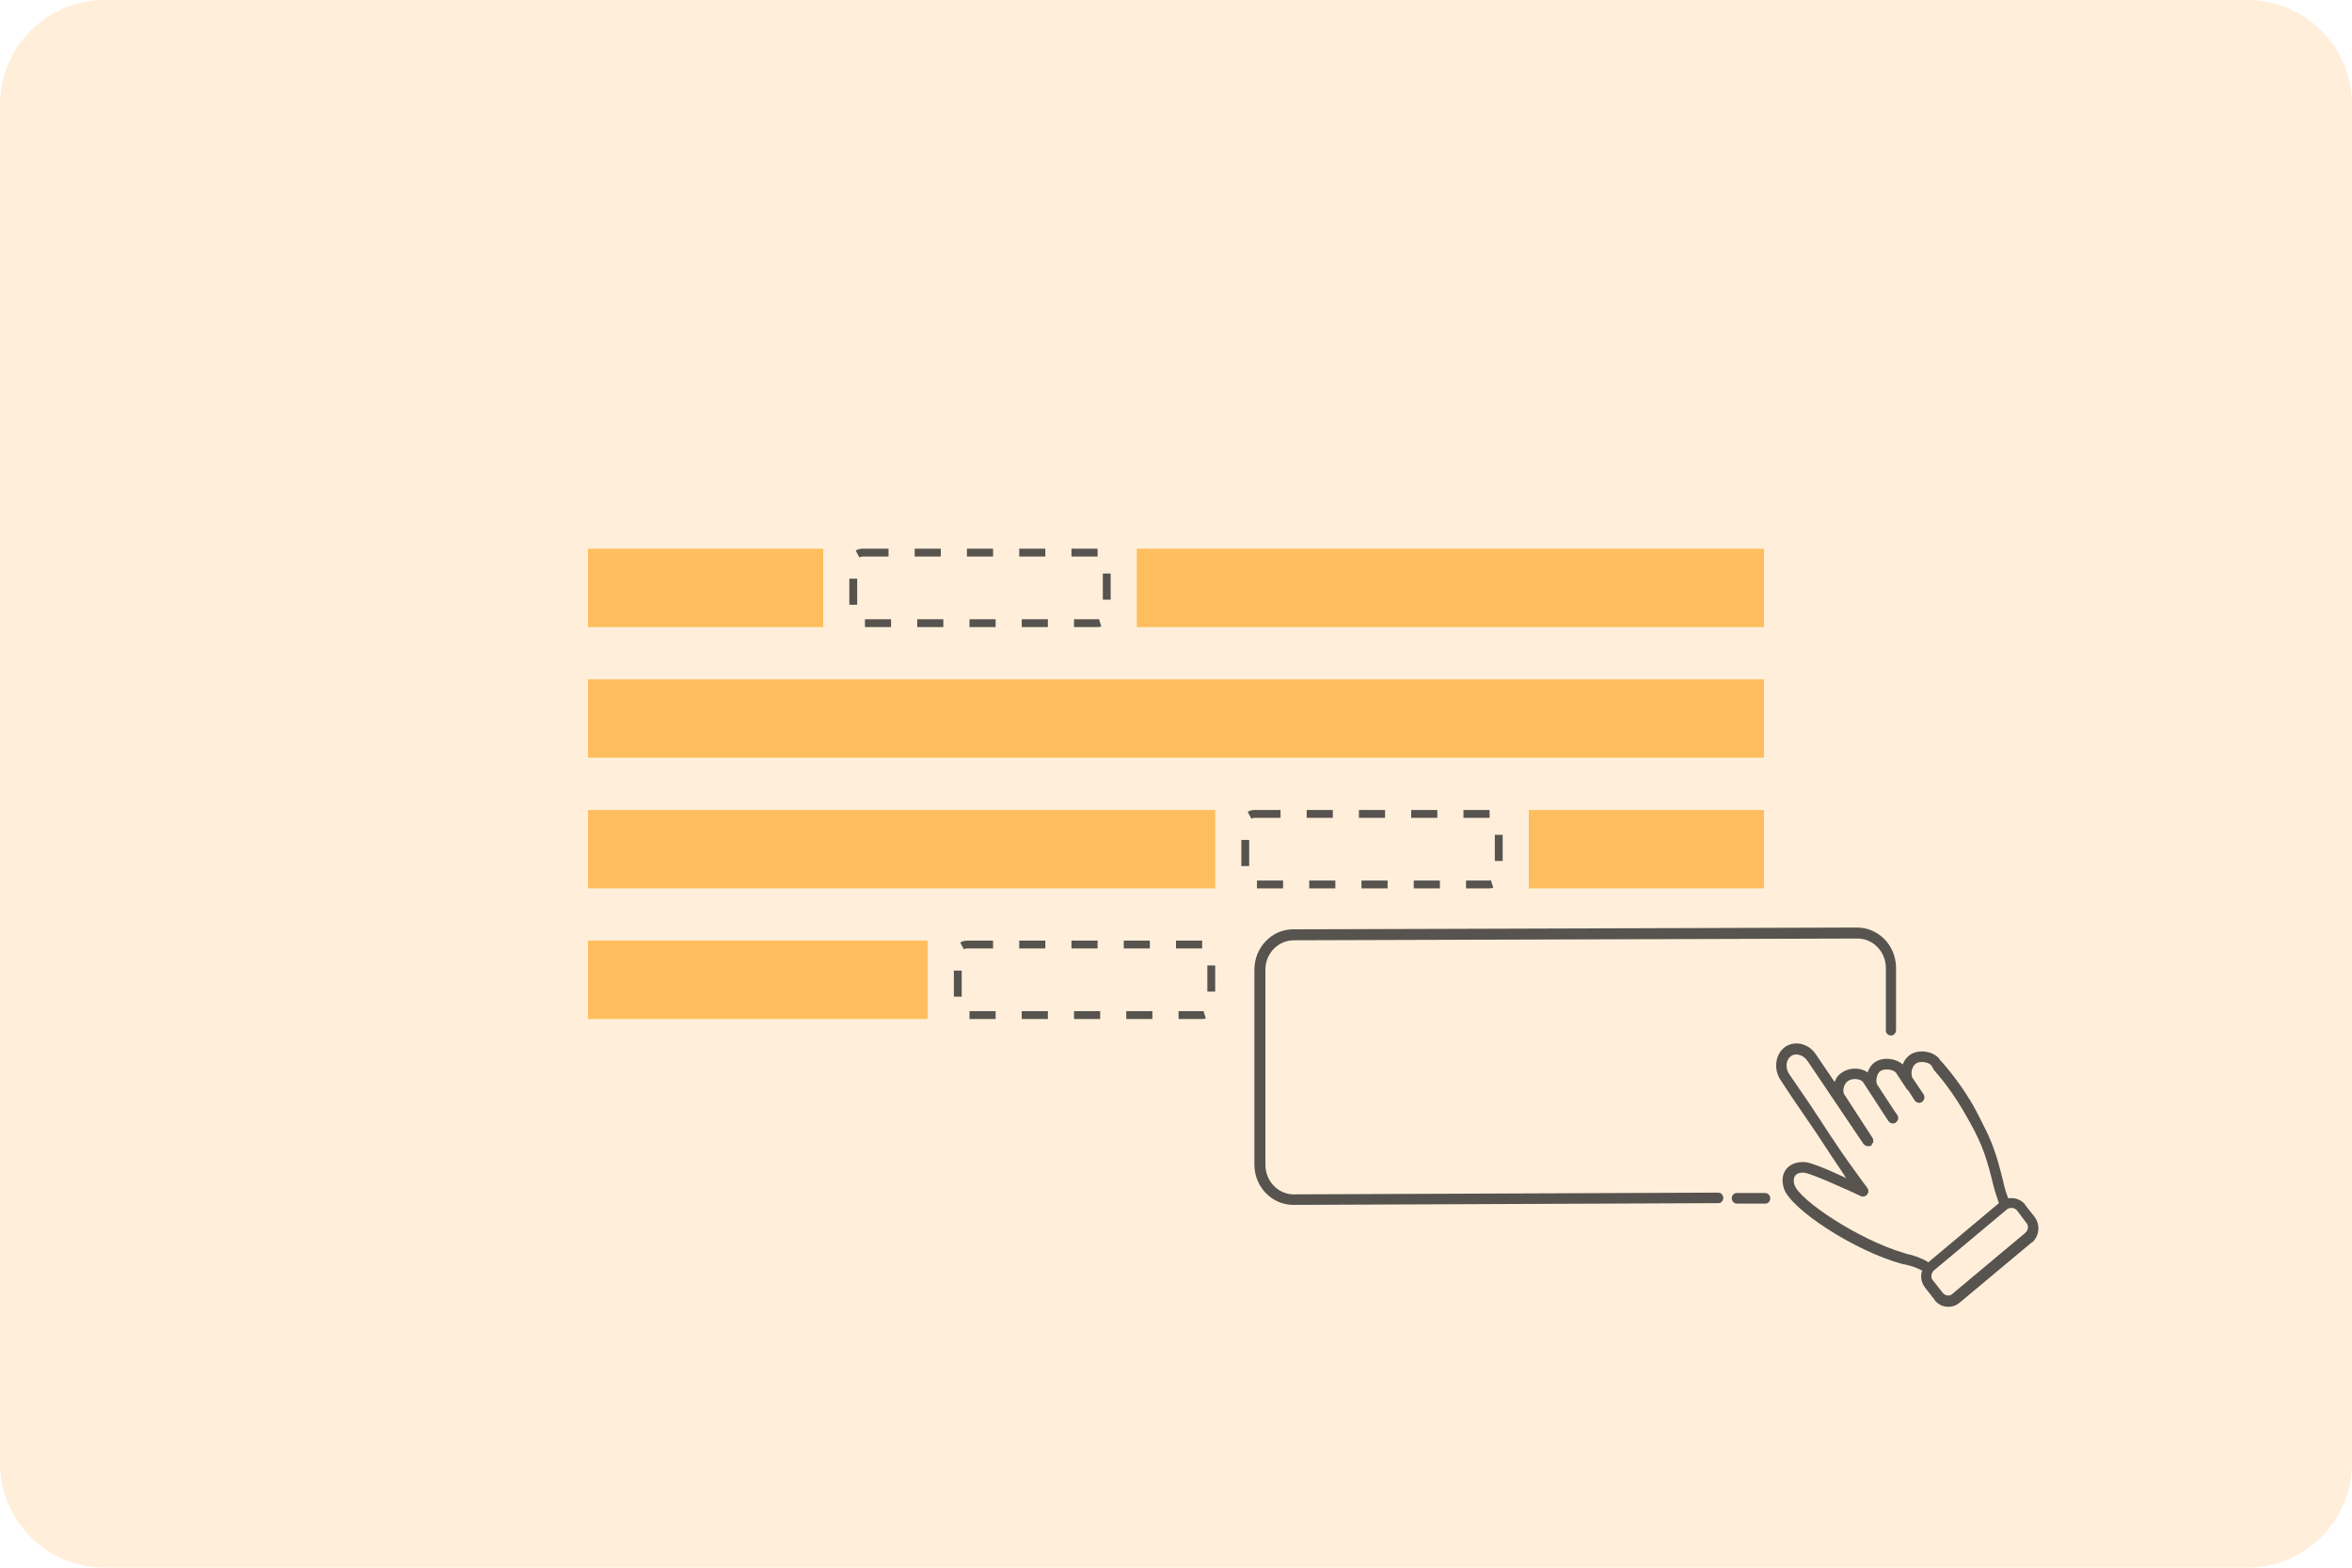
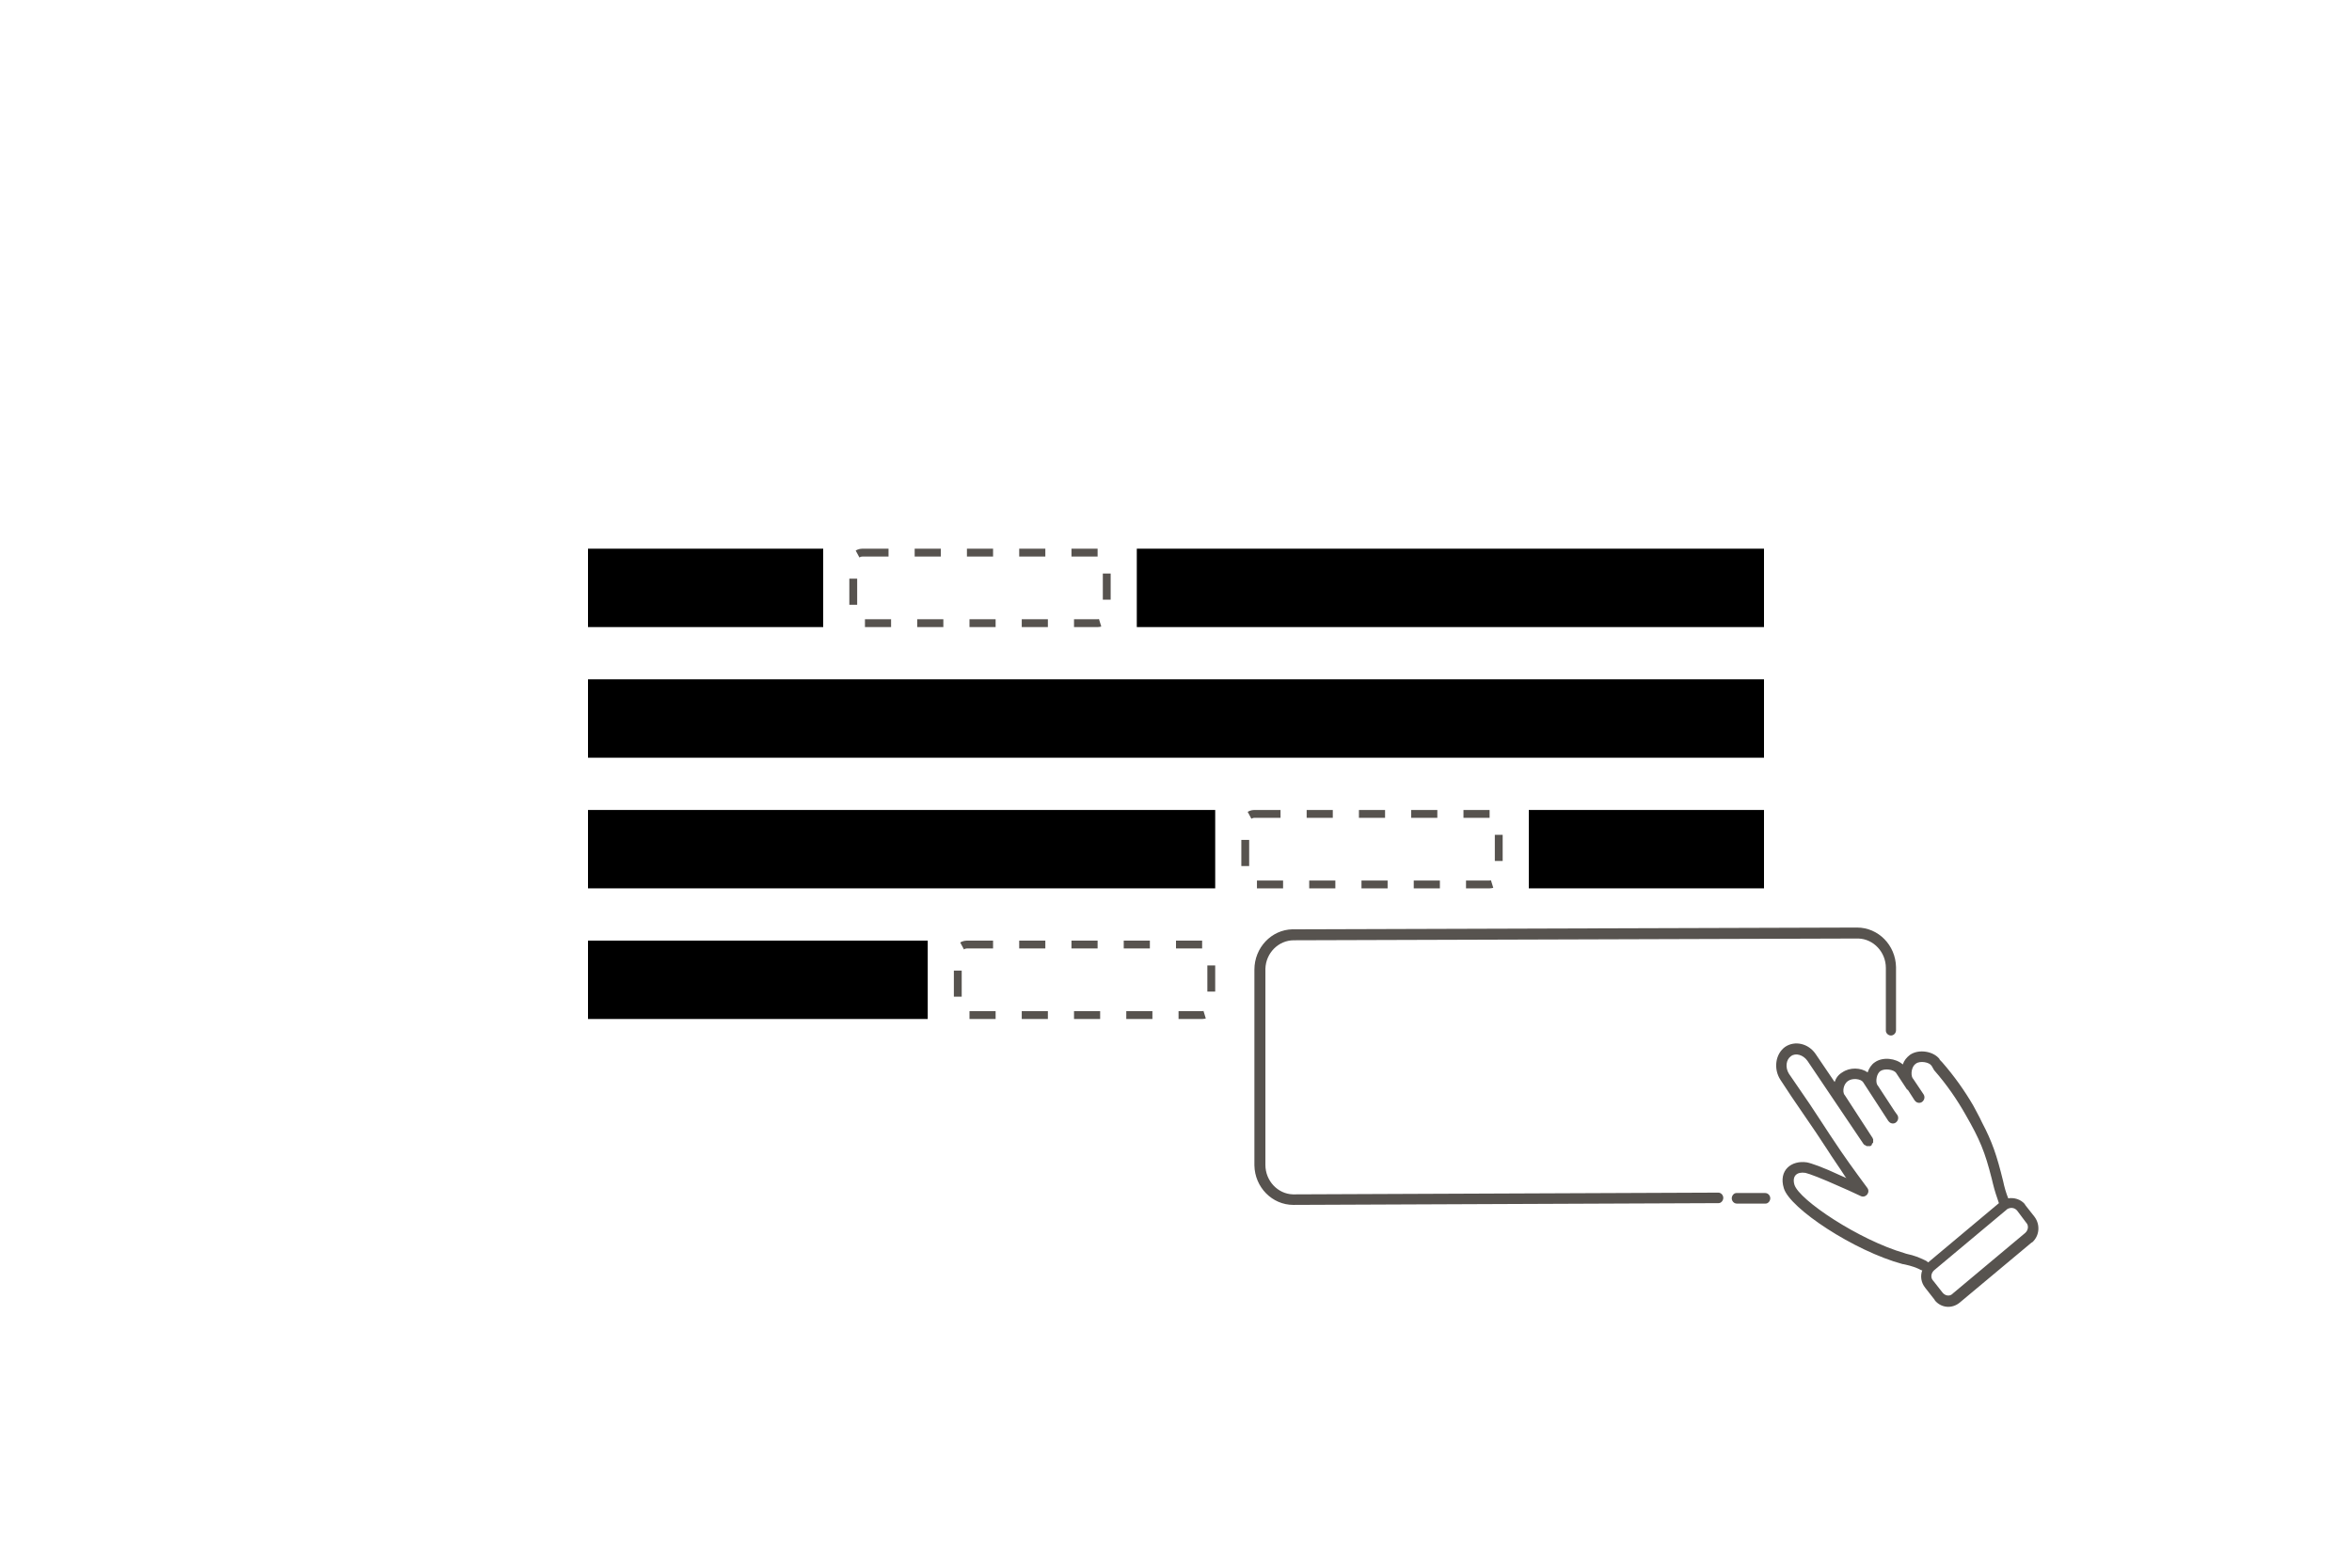
<svg xmlns="http://www.w3.org/2000/svg" width="100%" height="100%" viewBox="0 0 90 60" fill="none">
-   <rect width="90" height="60" rx="4" fill="#FFEFDA" />
-   <rect width="90" height="50" transform="translate(0 5)" fill="#FFEFDA" />
-   <rect x="22.5" y="21" width="9" height="3" fill="#FFBE5D" />
+   <rect x="22.5" y="21" width="9" height="3" fill="currentcolor" />
  <rect x="32.65" y="21.15" width="9.7" height="2.7" rx="0.35" stroke="#57534F" stroke-width="0.3" stroke-dasharray="1 1" />
-   <rect x="43.5" y="21" width="24" height="3" fill="#FFBE5D" />
-   <rect x="22.5" y="26" width="45" height="3" fill="#FFBE5D" />
-   <rect x="22.5" y="31" width="24" height="3" fill="#FFBE5D" />
+   <rect x="43.5" y="21" width="24" height="3" fill="currentcolor" />
+   <rect x="22.5" y="26" width="45" height="3" fill="currentcolor" />
+   <rect x="22.5" y="31" width="24" height="3" fill="currentcolor" />
  <rect x="47.65" y="31.15" width="9.7" height="2.7" rx="0.35" stroke="#57534F" stroke-width="0.3" stroke-dasharray="1 1" />
-   <rect x="58.5" y="31" width="9" height="3" fill="#FFBE5D" />
-   <rect x="22.5" y="36" width="13" height="3" fill="#FFBE5D" />
+   <rect x="58.5" y="31" width="9" height="3" fill="currentcolor" />
+   <rect x="22.5" y="36" width="13" height="3" fill="currentcolor" />
  <rect x="36.65" y="36.15" width="9.7" height="2.7" rx="0.35" stroke="#57534F" stroke-width="0.3" stroke-dasharray="1 1" />
-   <path d="M48.484 36.468L48.968 35.984L49.452 35.742H51.145H68.565H71.226L71.952 36.226L72.436 36.952V39.371V40.823H71.952L71.468 41.307L70.742 41.065L70.016 41.791L69.532 40.581L68.807 40.097L68.323 40.339L68.081 41.065L70.258 44.21L70.984 45.42L70.742 45.178H70.016L69.532 44.694H68.807L68.565 44.936V45.42V45.904H55.016H51.871H49.694H48.968L48.484 45.42L48.242 45.178V43.968V43V41.791V40.339V38.887V37.436L48.484 36.468Z" fill="#FFEFDA" />
  <path d="M67.546 45.661C67.659 45.661 67.74 45.762 67.74 45.863C67.74 45.964 67.659 46.065 67.562 46.065H67.546H66.46C66.347 46.065 66.266 45.964 66.266 45.863C66.266 45.762 66.347 45.661 66.444 45.661H66.46H67.546ZM69.474 40.337L70.203 41.412C70.251 41.261 70.349 41.127 70.495 41.043C70.786 40.841 71.207 40.858 71.466 41.043C71.515 40.891 71.612 40.74 71.742 40.656C72.05 40.438 72.552 40.505 72.811 40.74C72.86 40.589 72.957 40.471 73.087 40.371C73.427 40.136 73.994 40.236 74.221 40.539V40.556L74.318 40.656C74.788 41.194 75.177 41.748 75.501 42.302L75.565 42.42L75.663 42.605L75.76 42.789L75.841 42.957C76.23 43.696 76.408 44.217 76.651 45.208C76.7 45.443 76.764 45.661 76.845 45.863C77.072 45.829 77.315 45.897 77.477 46.081L77.493 46.115L77.85 46.568C78.077 46.871 78.044 47.291 77.769 47.543L77.736 47.559L74.982 49.86C74.691 50.096 74.285 50.062 74.043 49.776L74.026 49.743L73.67 49.289C73.508 49.088 73.475 48.836 73.556 48.617H73.54H73.524C73.346 48.517 73.135 48.45 72.908 48.399L72.827 48.382H72.811C70.948 47.879 68.486 46.249 68.259 45.477C68.048 44.788 68.55 44.402 69.134 44.486C69.312 44.519 69.749 44.67 70.43 44.99L70.656 45.09L70.624 45.057C70.365 44.654 70.122 44.318 69.911 43.982L69.49 43.344L68.939 42.537C68.696 42.185 68.421 41.782 68.129 41.328C67.854 40.908 67.935 40.337 68.307 40.068C68.68 39.816 69.198 39.934 69.474 40.337ZM76.797 46.283L76.781 46.3L74.01 48.617C73.897 48.718 73.864 48.886 73.962 49.004L73.978 49.021L74.334 49.474C74.431 49.592 74.593 49.625 74.707 49.525L74.723 49.508L77.493 47.19C77.607 47.089 77.639 46.921 77.542 46.804L77.526 46.787L77.186 46.333C77.088 46.216 76.926 46.199 76.797 46.283ZM68.534 40.421C68.34 40.556 68.307 40.858 68.453 41.093L69.247 42.252L69.701 42.941C69.814 43.108 69.911 43.26 70.008 43.411L70.154 43.629C70.527 44.2 70.964 44.805 71.45 45.46C71.58 45.628 71.402 45.863 71.207 45.779L70.737 45.561L70.43 45.426C69.684 45.09 69.231 44.922 69.085 44.889C68.761 44.838 68.567 45.006 68.664 45.342C68.842 45.93 71.142 47.459 72.876 47.962L72.925 47.979L72.989 47.996C73.233 48.046 73.443 48.13 73.654 48.231L73.719 48.265C73.735 48.282 73.767 48.298 73.783 48.315L76.489 46.048C76.408 45.813 76.327 45.578 76.262 45.309L76.213 45.107C75.954 44.083 75.76 43.612 75.209 42.655C74.885 42.084 74.496 41.513 74.01 40.959L73.913 40.791L73.897 40.774C73.816 40.656 73.475 40.589 73.314 40.707C73.151 40.807 73.103 41.11 73.184 41.261L73.2 41.278L73.605 41.882C73.67 41.983 73.638 42.101 73.556 42.168C73.475 42.235 73.346 42.218 73.281 42.134L73.265 42.117L73.006 41.714L72.973 41.698L72.552 41.059C72.471 40.942 72.131 40.875 71.953 40.992C71.807 41.093 71.758 41.395 71.839 41.53L71.855 41.547L72.503 42.537L72.601 42.672C72.665 42.773 72.633 42.89 72.552 42.957C72.471 43.025 72.341 43.008 72.277 42.924L72.26 42.907L71.288 41.412C71.207 41.294 70.883 41.244 70.705 41.379C70.543 41.496 70.495 41.765 70.576 41.899L70.592 41.916L71.661 43.562V43.579L71.677 43.596V43.612V43.629C71.677 43.646 71.677 43.646 71.677 43.663V43.679V43.696V43.713V43.73L71.661 43.747L71.645 43.764L71.629 43.78V43.814L71.612 43.831L71.596 43.847C71.596 43.847 71.58 43.864 71.564 43.864H71.547H71.531H71.515H71.483H71.466H71.45H71.434C71.418 43.864 71.418 43.864 71.402 43.847L71.369 43.831L71.353 43.814V43.831L71.337 43.814L71.321 43.797L71.305 43.78L69.166 40.606C69.004 40.371 68.712 40.287 68.534 40.421ZM71.061 35.5C71.872 35.5 72.536 36.172 72.552 37.012V37.062V39.43C72.552 39.548 72.455 39.632 72.358 39.632C72.26 39.632 72.163 39.548 72.163 39.447V39.43V37.045C72.163 36.441 71.693 35.937 71.11 35.92H71.078L49.507 35.987C48.923 35.987 48.437 36.474 48.421 37.079V37.112V44.586C48.421 45.191 48.891 45.695 49.474 45.712H49.507L65.748 45.645C65.861 45.645 65.942 45.745 65.942 45.846C65.942 45.947 65.861 46.048 65.764 46.048H65.748L49.49 46.115C48.681 46.115 48.016 45.443 48 44.603V44.553V37.112C48 36.272 48.648 35.584 49.458 35.567H49.507L71.061 35.5Z" fill="#57534F" />
</svg>
